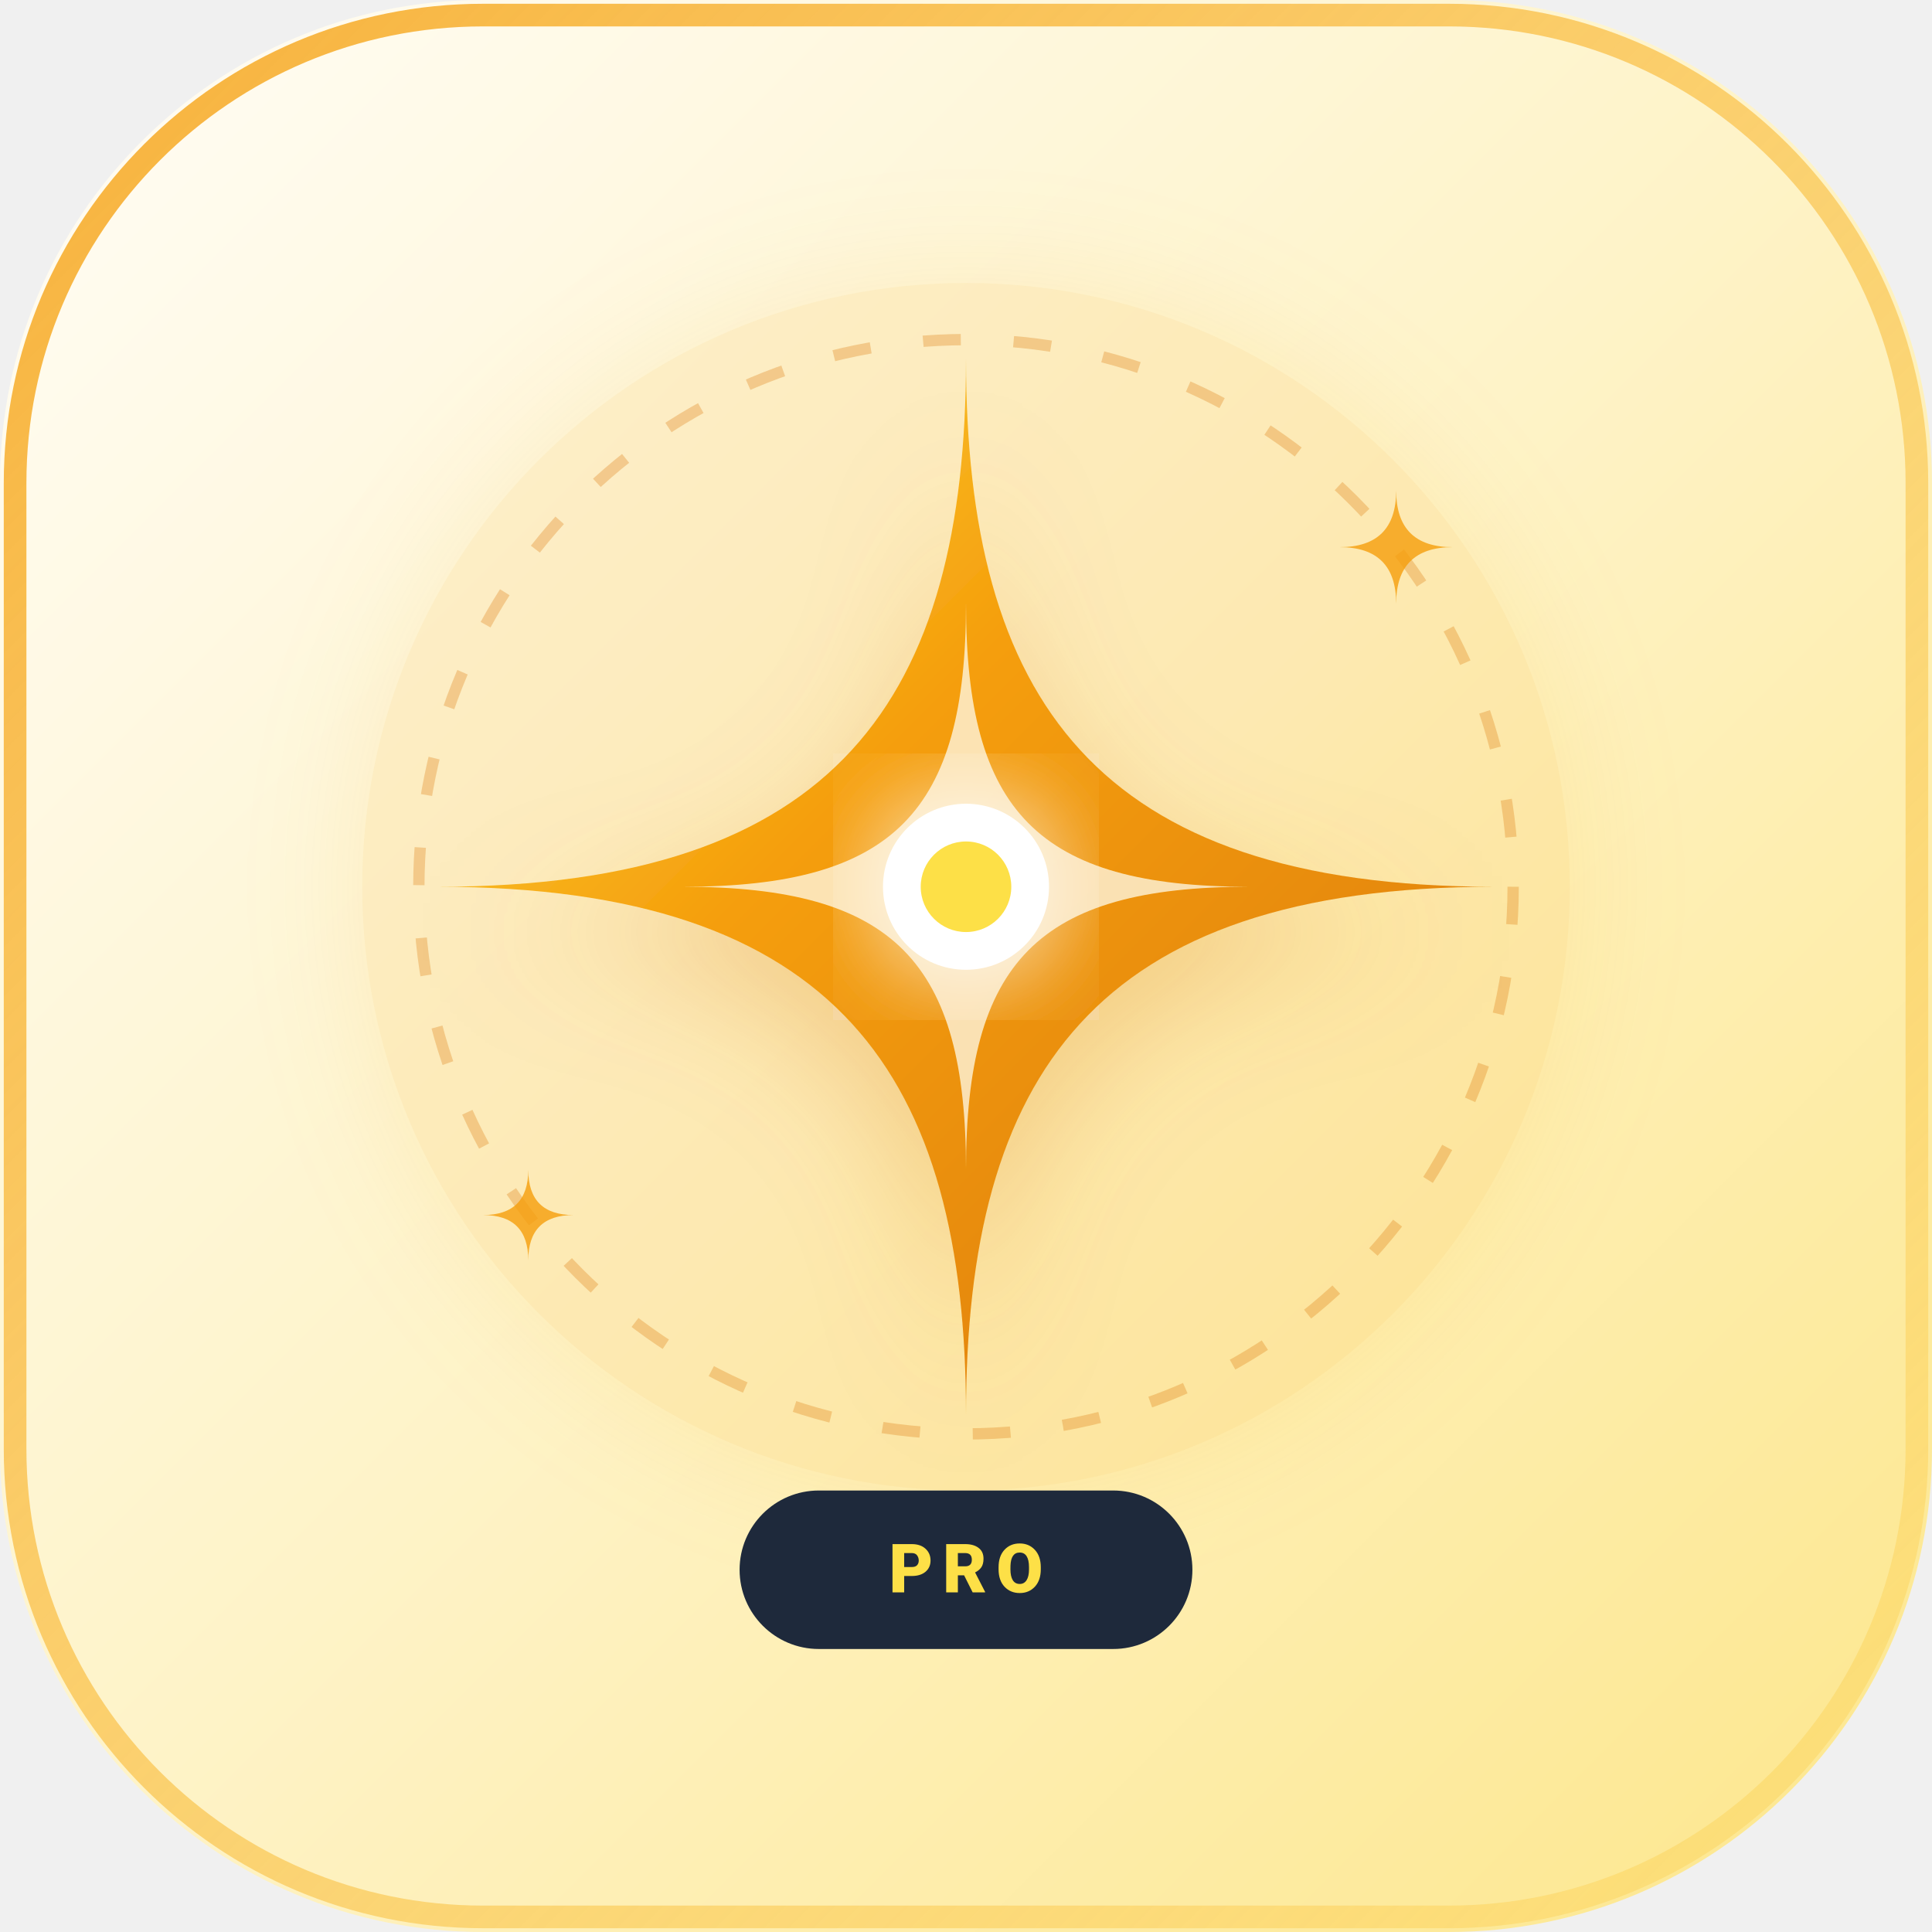
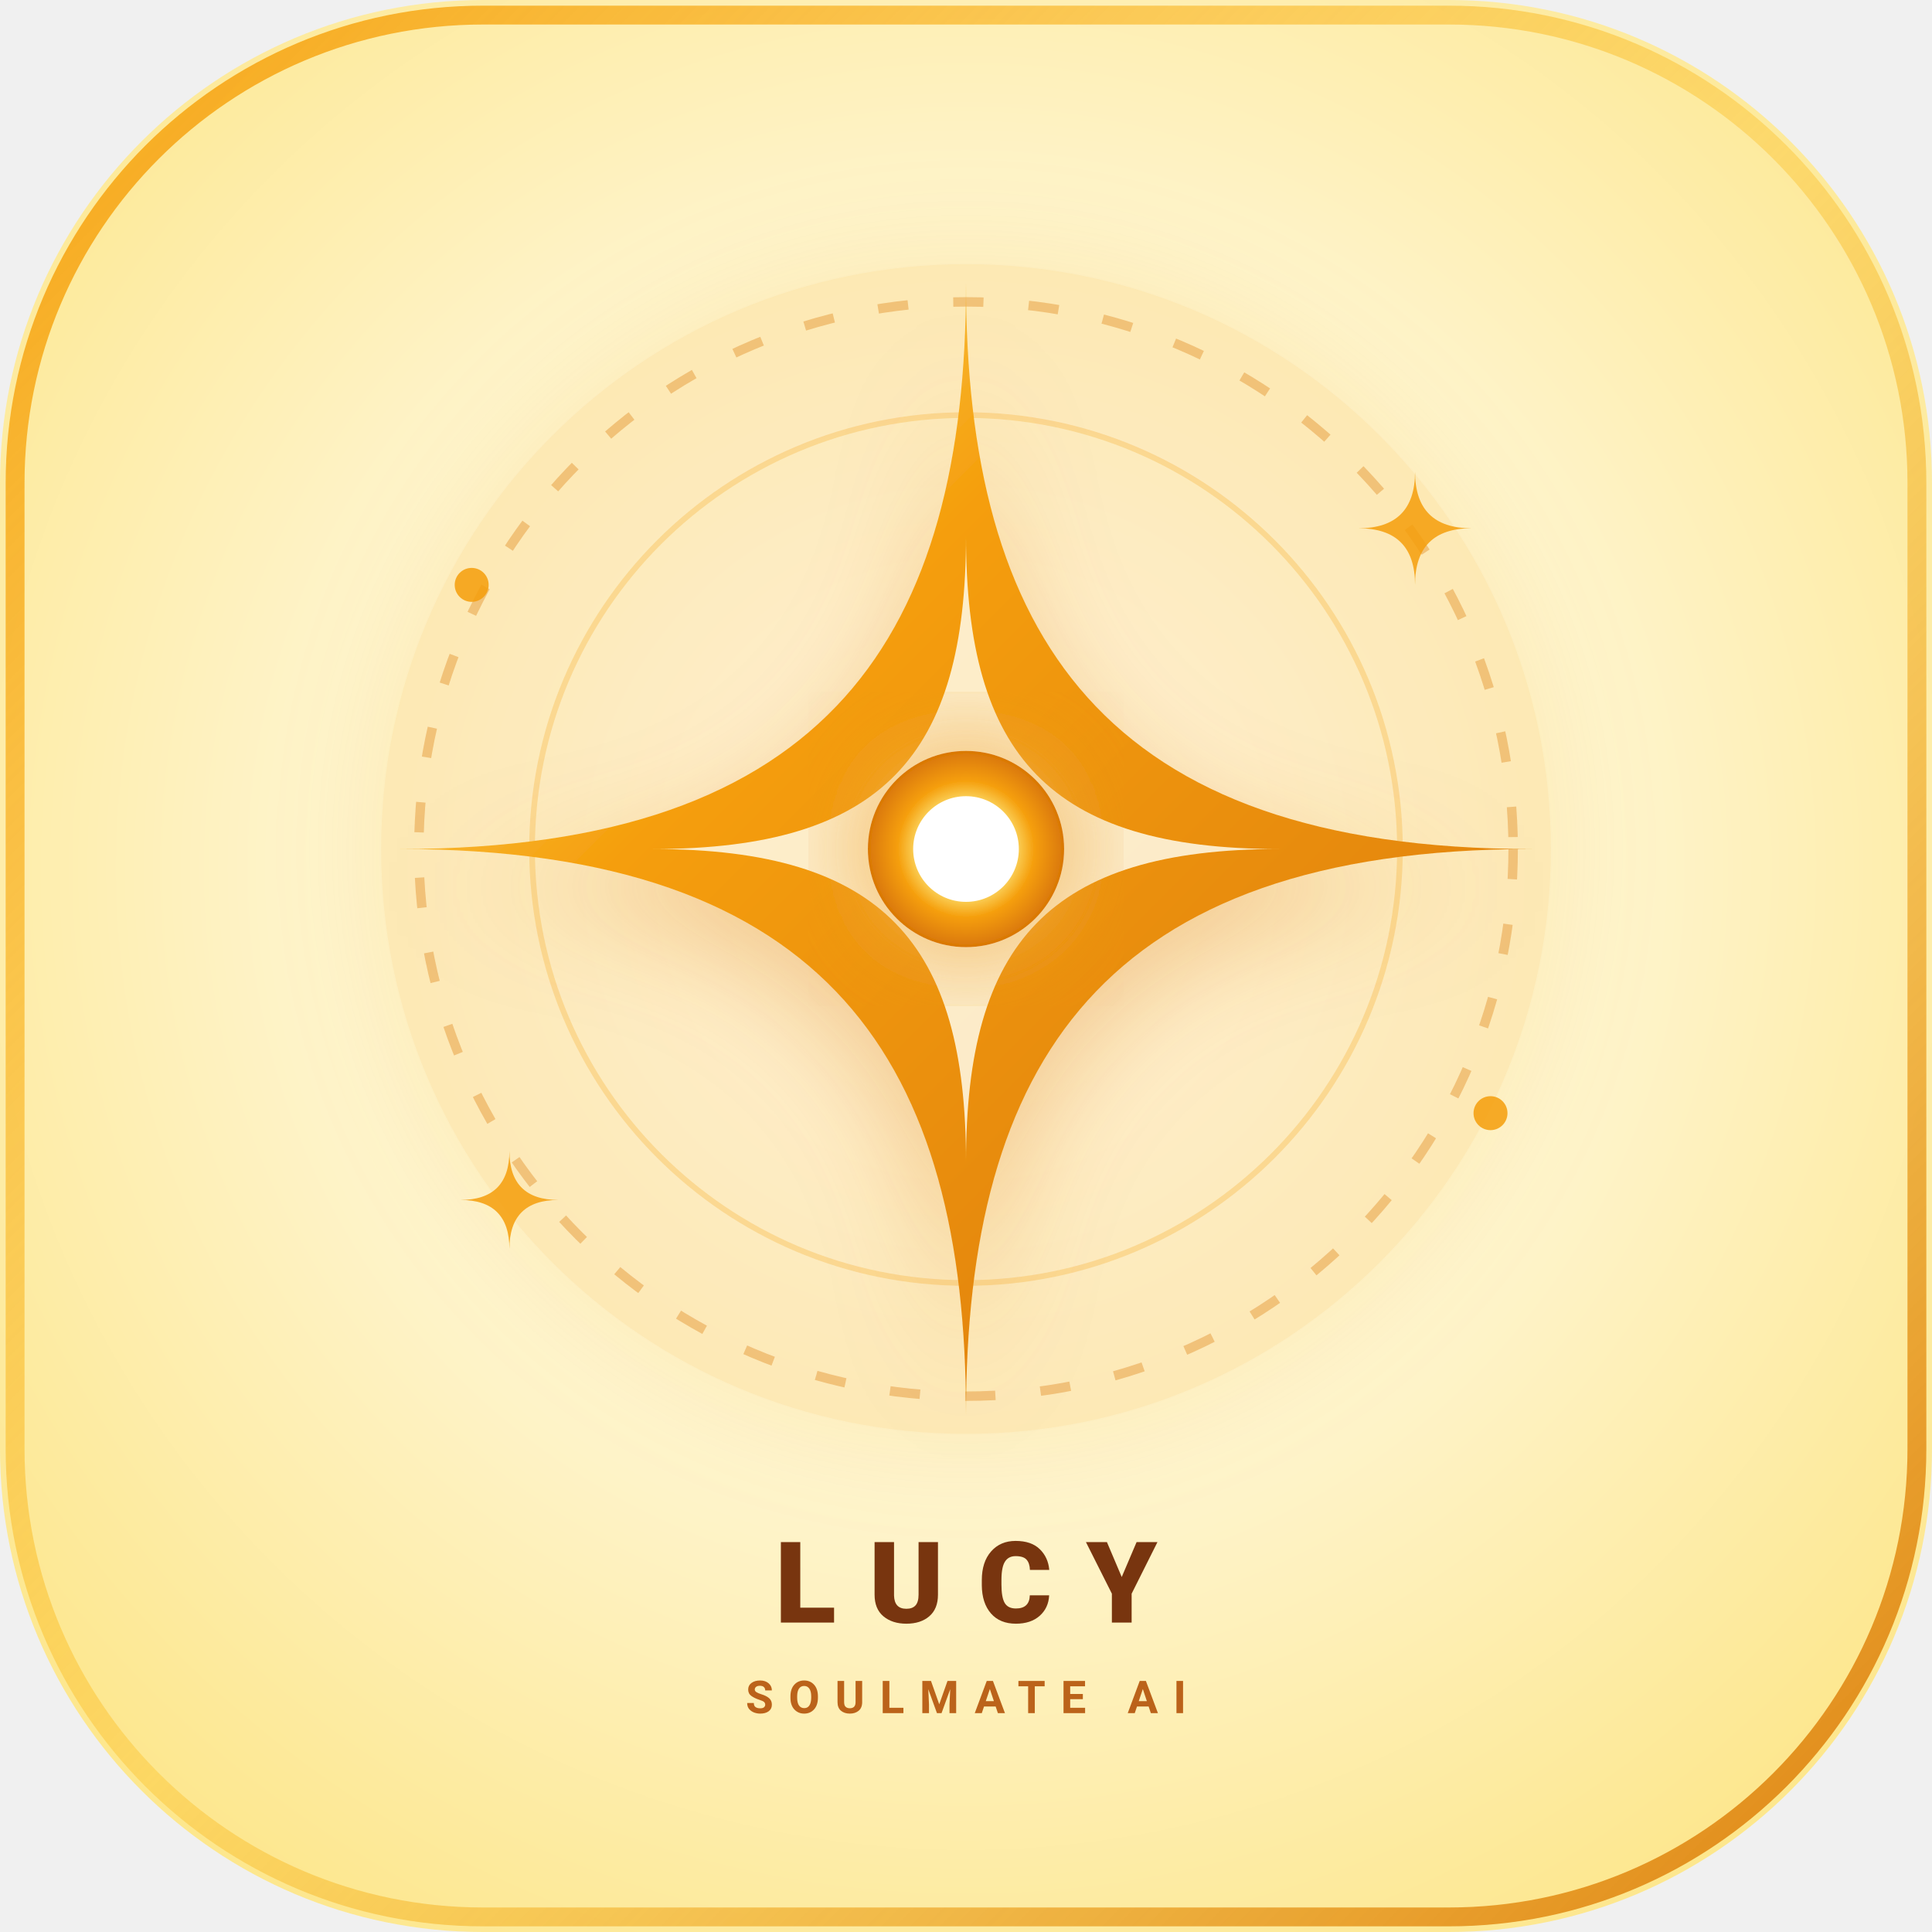
<svg xmlns="http://www.w3.org/2000/svg" width="512" height="512" viewBox="0 0 512 512" fill="none">
  <defs>
-     <linearGradient id="bgGrad" x1="0%" y1="0%" x2="100%" y2="100%">
+     <radialGradient id="lucyBg" cx="50%" cy="45%" r="65%">
      <stop offset="0%" stop-color="#FFFDF7" />
-       <stop offset="50%" stop-color="#FEF3C7" />
+       <stop offset="55%" stop-color="#FEF3C7" />
      <stop offset="100%" stop-color="#FDE68A" />
-     </linearGradient>
+     </radialGradient>
    <linearGradient id="starGrad" x1="0%" y1="0%" x2="100%" y2="100%">
-       <stop offset="0%" stop-color="#FDE047" />
-       <stop offset="40%" stop-color="#F59E0B" />
+       <stop offset="0%" stop-color="#FEF08A" />
+       <stop offset="35%" stop-color="#F59E0B" />
      <stop offset="100%" stop-color="#D97706" />
    </linearGradient>
+     <radialGradient id="coreGrad" cx="50%" cy="50%" r="50%">
+       <stop offset="0%" stop-color="#FFFFFF" />
+       <stop offset="40%" stop-color="#FEF08A" />
+       <stop offset="70%" stop-color="#F59E0B" />
+       <stop offset="100%" stop-color="#D97706" />
+     </radialGradient>
    <linearGradient id="ringGrad" x1="0%" y1="0%" x2="100%" y2="100%">
-       <stop offset="0%" stop-color="#F59E0B" stop-opacity="0.8" />
-       <stop offset="100%" stop-color="#FBBF24" stop-opacity="0.2" />
+       <stop offset="0%" stop-color="#F59E0B" stop-opacity="0.9" />
+       <stop offset="50%" stop-color="#FBBF24" stop-opacity="0.4" />
+       <stop offset="100%" stop-color="#D97706" stop-opacity="0.9" />
    </linearGradient>
    <filter id="goldGlow" x="-30%" y="-30%" width="160%" height="160%">
-       <feGaussianBlur stdDeviation="16" result="blur" />
+       <feGaussianBlur stdDeviation="14" result="blur" />
      <feComposite in="SourceGraphic" in2="blur" operator="over" />
    </filter>
-     <filter id="subtleShadow" x="-10%" y="-10%" width="120%" height="120%">
-       <feDropShadow dx="0" dy="12" stdDeviation="16" flood-color="#D97706" flood-opacity="0.25" />
+     <filter id="starShadow" x="-20%" y="-20%" width="140%" height="140%">
+       <feDropShadow dx="0" dy="10" stdDeviation="14" flood-color="#D97706" flood-opacity="0.3" />
    </filter>
  </defs>
-   <rect width="512" height="512" rx="128" fill="url(#bgGrad)" />
-   <rect width="504" height="504" x="4" y="4" rx="124" fill="none" stroke="url(#ringGrad)" stroke-width="6" />
-   <circle cx="256" cy="235" r="160" fill="#F59E0B" opacity="0.12" filter="url(#goldGlow)" />
-   <circle cx="256" cy="235" r="145" fill="none" stroke="#D97706" stroke-width="3" stroke-dasharray="10 14" opacity="0.3" />
-   <g filter="url(#subtleShadow)">
-     <path d="M 256 95               C 256 185, 290 235, 396 235               C 290 235, 256 285, 256 375               C 256 285, 222 235, 116 235               C 222 235, 256 185, 256 95 Z" fill="url(#starGrad)" />
-     <path d="M 256 160               C 256 215, 275 235, 331 235               C 275 235, 256 255, 256 310               C 256 255, 237 235, 181 235               C 237 235, 256 215, 256 160 Z" fill="#FFFBEB" opacity="0.75" />
-     <circle cx="256" cy="235" r="22" fill="#FFFFFF" filter="url(#goldGlow)" />
-     <circle cx="256" cy="235" r="12" fill="#FDE047" />
+   <rect width="512" height="512" rx="128" fill="url(#lucyBg)" />
+   <rect width="504" height="504" x="4" y="4" rx="124" fill="none" stroke="url(#ringGrad)" stroke-width="5" />
+   <circle cx="256" cy="225" r="155" fill="#F59E0B" opacity="0.14" filter="url(#goldGlow)" />
+   <circle cx="256" cy="225" r="145" fill="none" stroke="#D97706" stroke-width="2.5" stroke-dasharray="8 12" opacity="0.35" />
+   <circle cx="256" cy="225" r="115" fill="none" stroke="#F59E0B" stroke-width="1.5" opacity="0.25" />
+   <g filter="url(#starShadow)">
+     <path d="M 256 75               C 256 168, 292 225, 406 225               C 292 225, 256 282, 256 375               C 256 282, 220 225, 106 225               C 220 225, 256 168, 256 75 Z" fill="url(#starGrad)" />
+     <path d="M 256 142               C 256 200, 278 225, 339 225               C 278 225, 256 250, 256 308               C 256 250, 234 225, 173 225               C 234 225, 256 200, 256 142 Z" fill="#FFFBEB" opacity="0.85" />
+     <circle cx="256" cy="225" r="26" fill="url(#coreGrad)" filter="url(#goldGlow)" />
+     <circle cx="256" cy="225" r="14" fill="#FFFFFF" />
  </g>
-   <g fill="#F59E0B" opacity="0.8">
-     <path d="M 370 130 Q 370 145 385 145 Q 370 145 370 160 Q 370 145 355 145 Q 370 145 370 130 Z" fill="#F59E0B" />
-     <path d="M 140 310 Q 140 322 152 322 Q 140 322 140 334 Q 140 322 128 322 Q 140 322 140 310 Z" fill="#F59E0B" />
+   <g fill="#D97706" opacity="0.85">
+     <path d="M 375 125 Q 375 140 390 140 Q 375 140 375 155 Q 375 140 360 140 Q 375 140 375 125 Z" fill="#F59E0B" />
+     <path d="M 135 305 Q 135 318 148 318 Q 135 318 135 331 Q 135 318 122 318 Q 135 318 135 305 Z" fill="#F59E0B" />
+     <circle cx="395" cy="295" r="4.5" fill="#F59E0B" />
+     <circle cx="125" cy="155" r="4.5" fill="#F59E0B" />
  </g>
-   <g transform="translate(196, 395)">
-     <rect width="120" height="42" rx="21" fill="#1E293B" />
-     <text x="60" y="27" font-family="-apple-system, BlinkMacSystemFont, 'Segoe UI', Roboto, sans-serif" font-size="18" font-weight="900" fill="#FDE047" text-anchor="middle" letter-spacing="2.5">PRO</text>
+   <g transform="translate(0, 430)">
+     <text x="256" y="0" text-anchor="middle" fill="#78350F" font-family="-apple-system, BlinkMacSystemFont, 'Segoe UI', Roboto, sans-serif" font-weight="900" font-size="30" letter-spacing="9">LUCY</text>
+     <text x="256" y="24" text-anchor="middle" fill="#B45309" font-family="-apple-system, BlinkMacSystemFont, 'Segoe UI', Roboto, sans-serif" font-weight="700" font-size="12" letter-spacing="4" opacity="0.9">SOULMATE AI</text>
  </g>
</svg>
